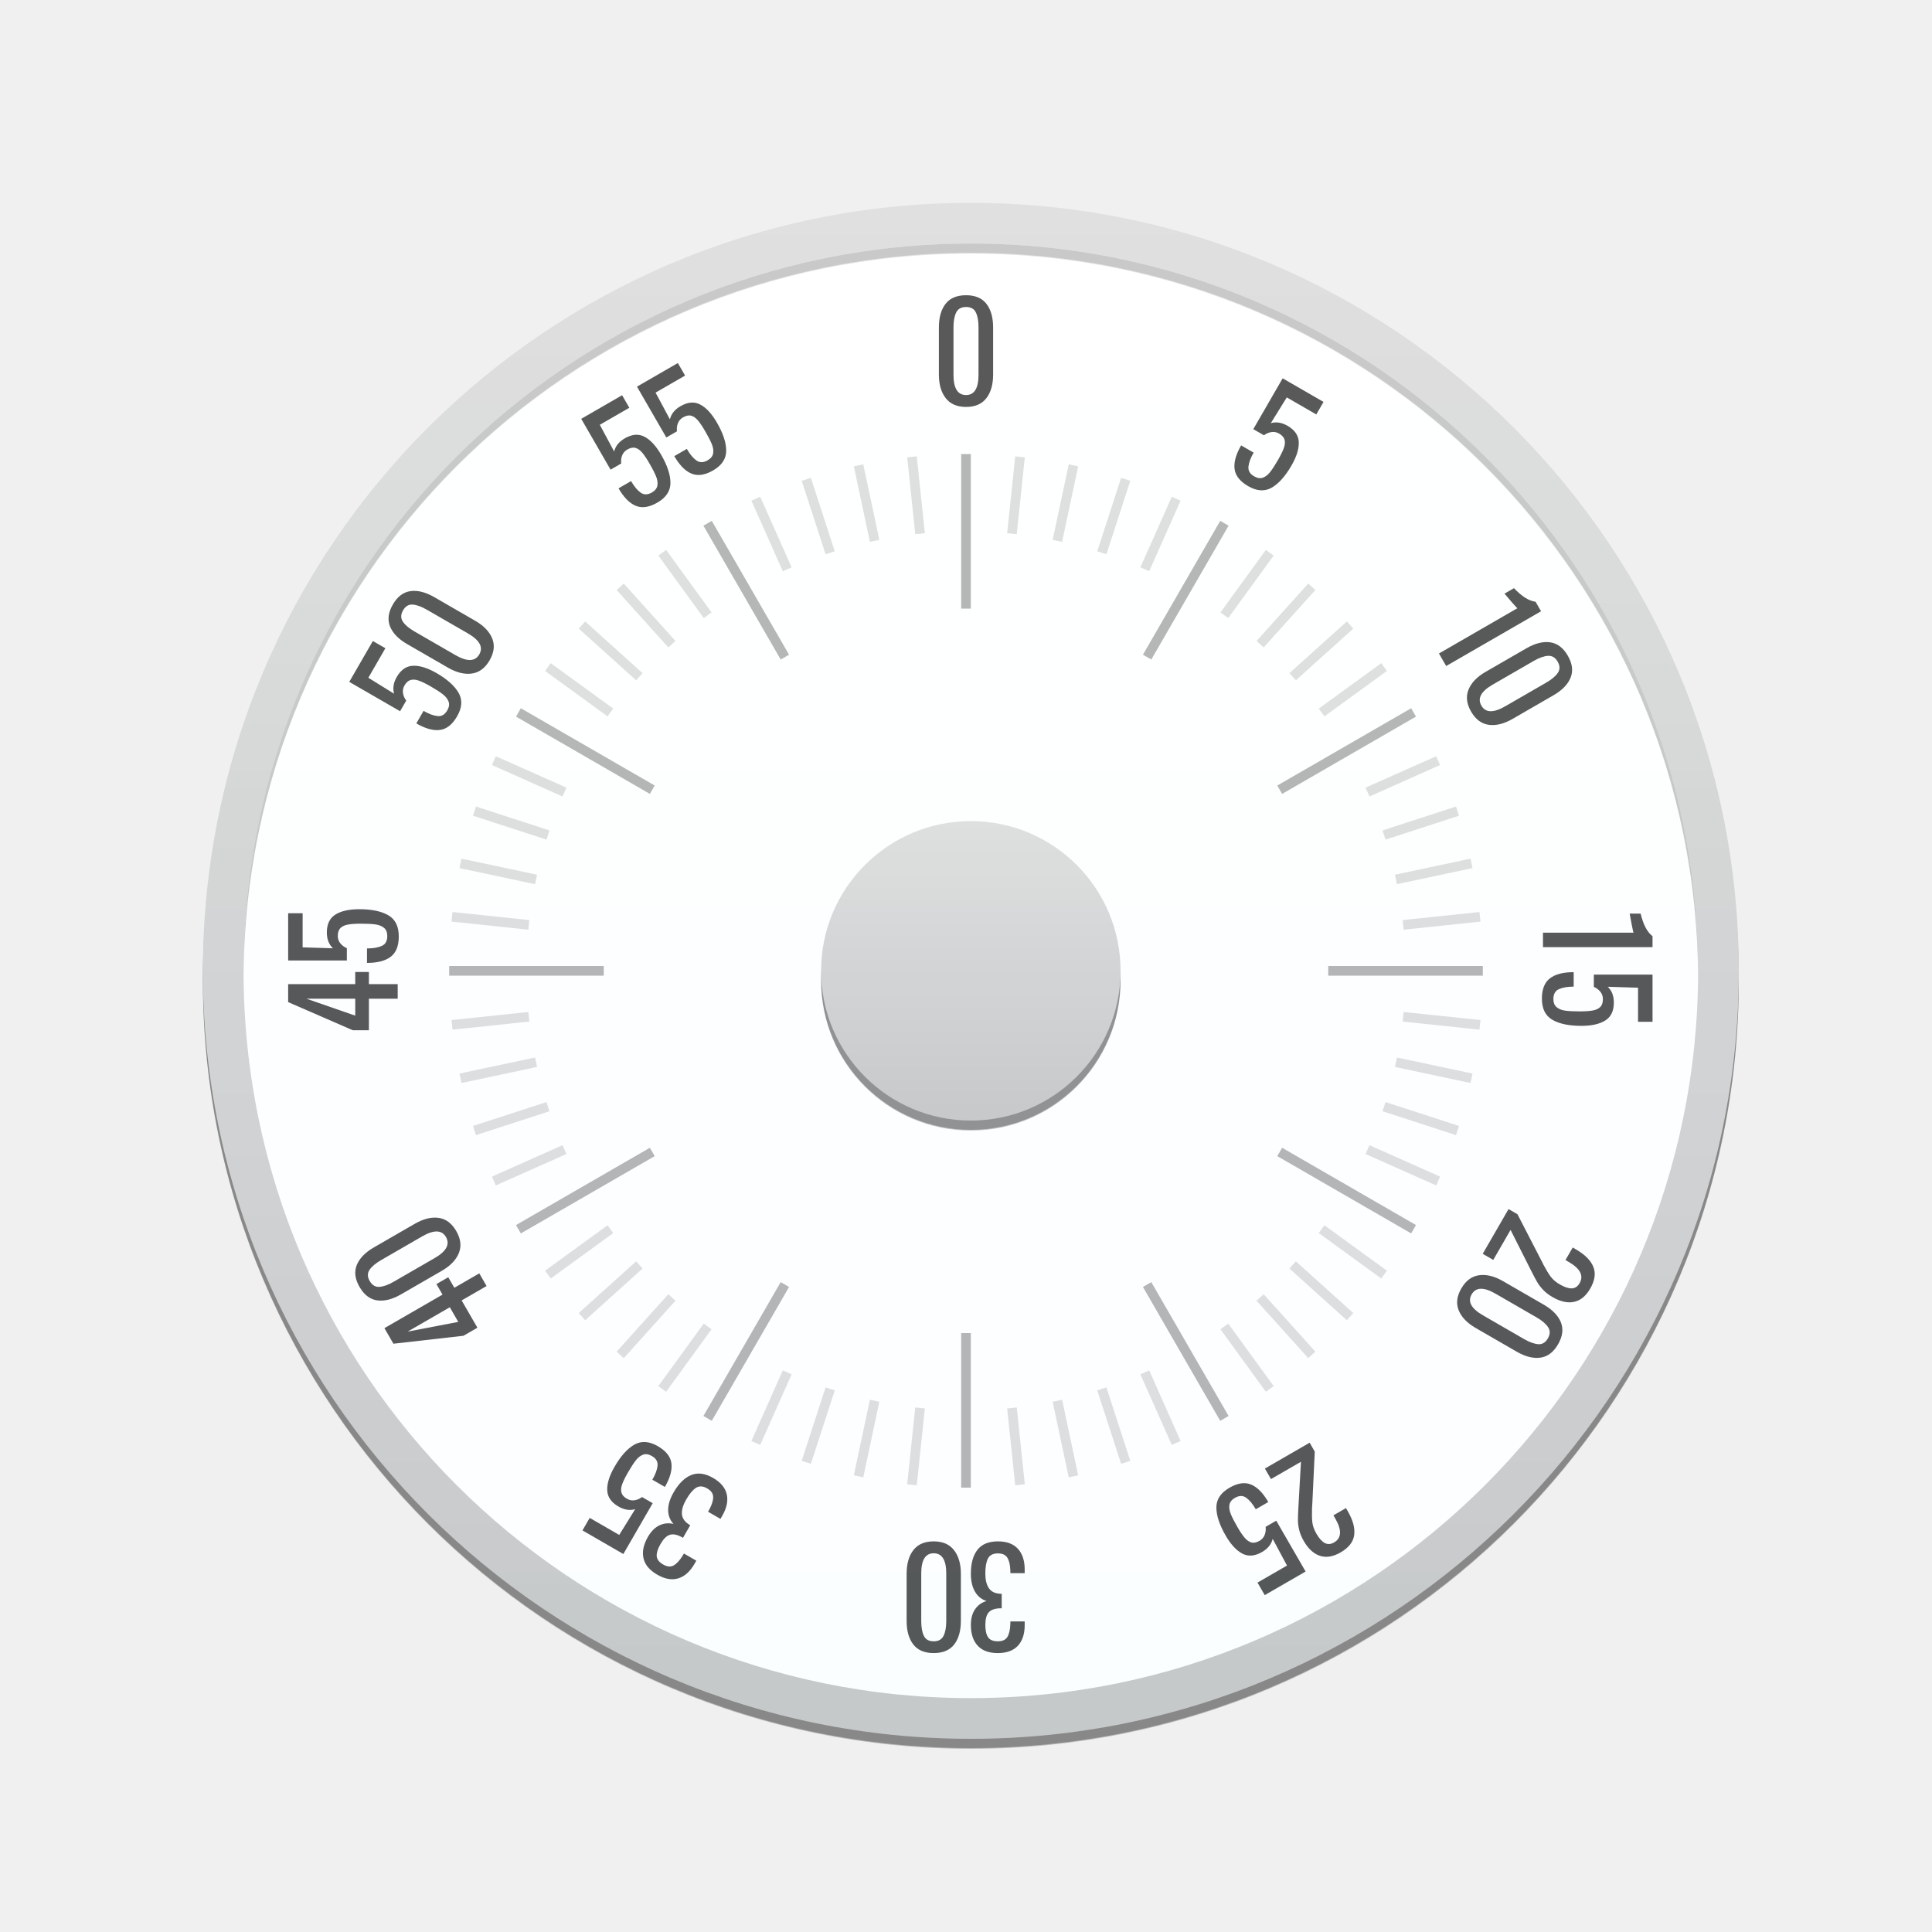
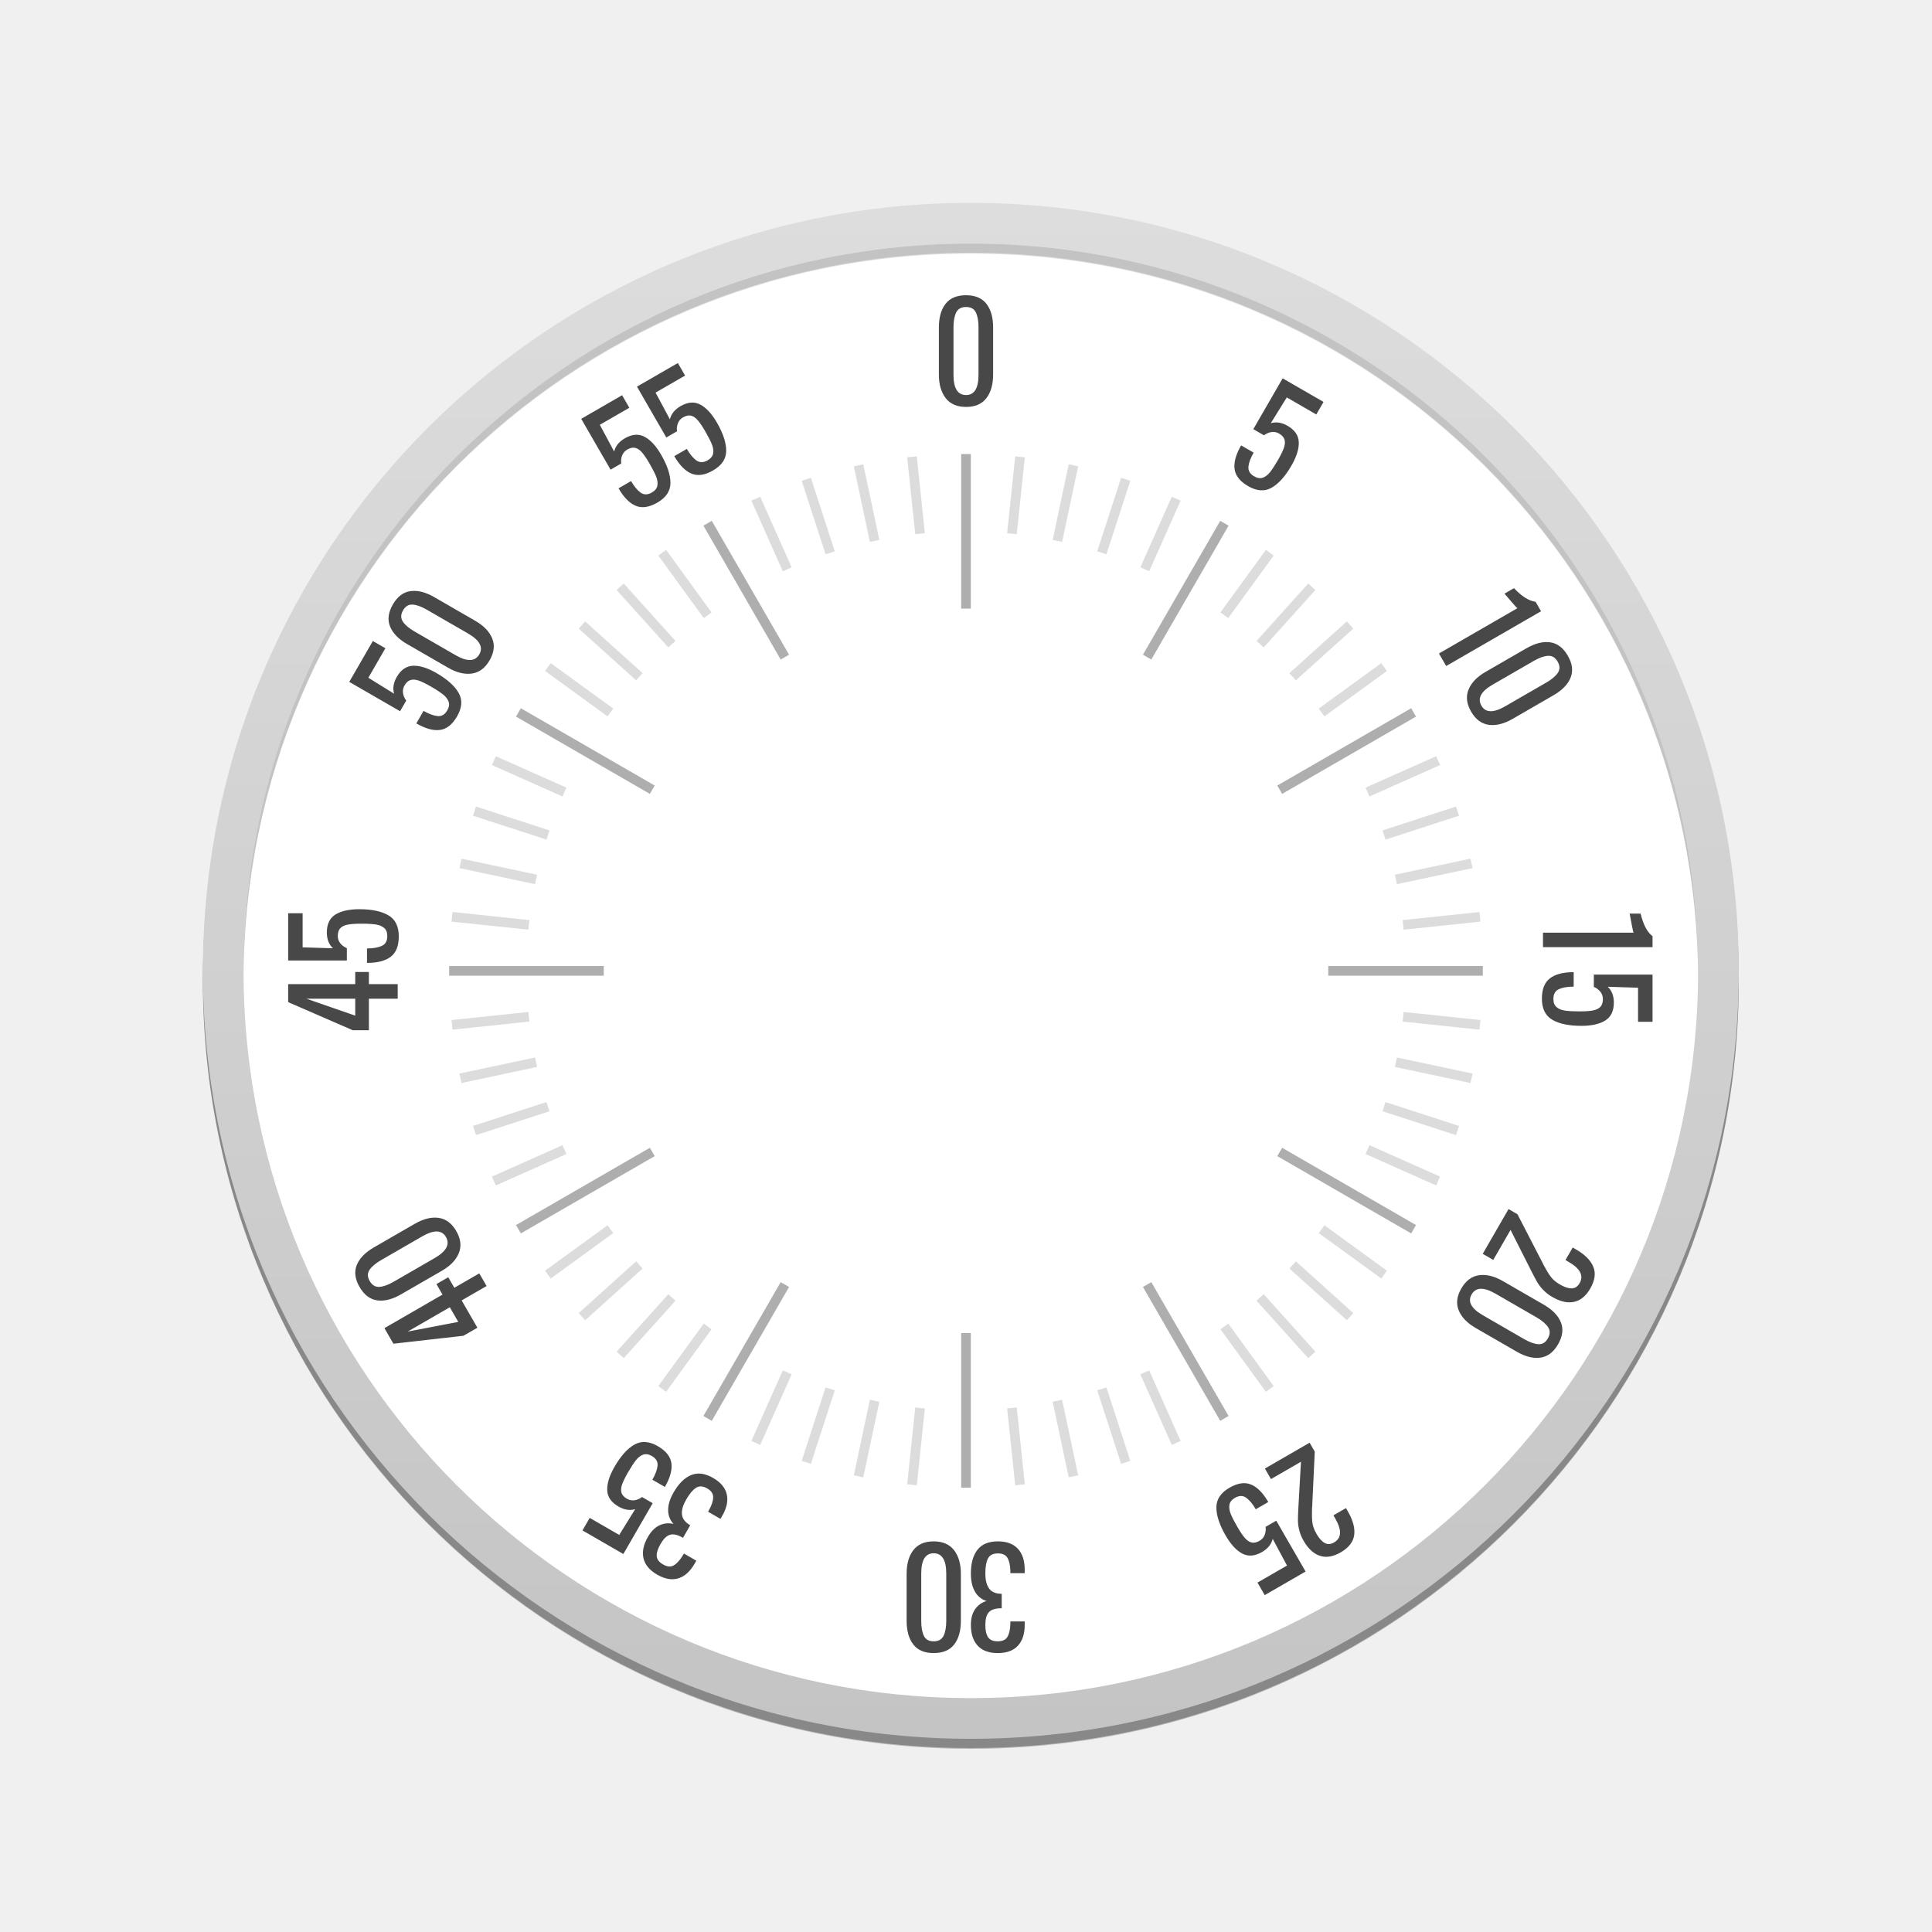
- <svg xmlns="http://www.w3.org/2000/svg" xmlns:xlink="http://www.w3.org/1999/xlink" width="200px" height="200px" viewBox="0 0 200 200" version="1.1">
+ <svg xmlns="http://www.w3.org/2000/svg" xmlns:xlink="http://www.w3.org/1999/xlink" width="200" height="200">
  <defs>
-     <linearGradient x1="50%" y1="0%" x2="50%" y2="100%" id="linearGradient-1">
-       <stop stop-color="#DDDDDD" offset="0%" />
+     <linearGradient x1="50%" y1="0%" x2="50%" y2="100%" id="c">
+       <stop stop-color="#DDD" offset="0%" />
      <stop stop-color="#C4C4C4" offset="100%" />
    </linearGradient>
-     <path d="M100.5,180 C56.593,180 21,144.407 21,100.5 C21,56.593 56.593,21 100.5,21 C144.407,21 180,56.593 180,100.5 C180,144.407 144.407,180 100.5,180 Z" id="path-2" />
-     <filter x="-0.3%" y="-0.3%" width="100.6%" height="101.3%" filterUnits="objectBoundingBox" id="filter-3">
-       <feOffset dx="0" dy="1" in="SourceAlpha" result="shadowOffsetOuter1" />
-       <feColorMatrix values="0 0 0 0 0.535   0 0 0 0 0.535   0 0 0 0 0.535  0 0 0 1 0" type="matrix" in="shadowOffsetOuter1" />
+     <path d="M79.5 159C35.593 159 0 123.407 0 79.5S35.593 0 79.5 0 159 35.593 159 79.5 123.407 159 79.5 159z" id="b" />
+     <filter x="-.3%" y="-.3%" width="100.6%" height="101.3%" filterUnits="objectBoundingBox" id="a">
+       <feOffset dy="1" in="SourceAlpha" result="shadowOffsetOuter1" />
+       <feColorMatrix values="0 0 0 0 0.535 0 0 0 0 0.535 0 0 0 0 0.535 0 0 0 1 0" in="shadowOffsetOuter1" />
    </filter>
-     <path d="M100.5,175.788 C142.08,175.788 175.788,142.08 175.788,100.5 C175.788,58.92 142.08,25.212 100.5,25.212 C58.92,25.212 25.212,58.92 25.212,100.5 C25.212,142.08 58.92,175.788 100.5,175.788 Z" id="path-4" />
-     <filter x="-0.3%" y="-0.3%" width="100.7%" height="100.7%" filterUnits="objectBoundingBox" id="filter-5">
-       <feOffset dx="0" dy="1" in="SourceAlpha" result="shadowOffsetInner1" />
+     <path d="M79.5 154.788c41.58 0 75.288-33.708 75.288-75.288S121.08 4.212 79.5 4.212 4.212 37.92 4.212 79.5 37.92 154.788 79.5 154.788z" id="d" />
+     <filter x="-.3%" y="-.3%" width="100.7%" height="100.7%" filterUnits="objectBoundingBox" id="e">
+       <feOffset dy="1" in="SourceAlpha" result="shadowOffsetInner1" />
      <feComposite in="shadowOffsetInner1" in2="SourceAlpha" operator="arithmetic" k2="-1" k3="1" result="shadowInnerInner1" />
-       <feColorMatrix values="0 0 0 0 0.533   0 0 0 0 0.533   0 0 0 0 0.533  0 0 0 0.5 0" type="matrix" in="shadowInnerInner1" />
+       <feColorMatrix values="0 0 0 0 0.533 0 0 0 0 0.533 0 0 0 0 0.533 0 0 0 0.5 0" in="shadowInnerInner1" />
    </filter>
-     <circle id="path-6" cx="100.5" cy="100.5" r="15.5" />
-     <filter x="-1.6%" y="-1.6%" width="103.2%" height="106.5%" filterUnits="objectBoundingBox" id="filter-7">
-       <feOffset dx="0" dy="1" in="SourceAlpha" result="shadowOffsetOuter1" />
-       <feColorMatrix values="0 0 0 0 0.535   0 0 0 0 0.535   0 0 0 0 0.535  0 0 0 1 0" type="matrix" in="shadowOffsetOuter1" />
-     </filter>
-     <linearGradient x1="50%" y1="0%" x2="50%" y2="100%" id="linearGradient-8">
-       <stop stop-color="#FFFFFF" offset="0%" />
-       <stop stop-color="#D5F3FF" offset="100%" />
-     </linearGradient>
  </defs>
-   <g id="Page-1" stroke="none" stroke-width="1" fill="none" fill-rule="evenodd">
-     <g id="timer">
-       <g id="Border">
-         <use fill="black" fill-opacity="1" filter="url(#filter-3)" xlink:href="#path-2" />
-         <use fill="url(#linearGradient-1)" fill-rule="evenodd" xlink:href="#path-2" />
-       </g>
-       <g id="Shield" fill-rule="nonzero">
-         <use fill="#FFFFFF" fill-rule="evenodd" xlink:href="#path-4" />
-         <use fill="black" fill-opacity="1" filter="url(#filter-5)" xlink:href="#path-4" />
-       </g>
-       <path d="M100,47.5 L100,62.5 M126.5,54.601 L119,67.591 M145.899,74 L132.909,81.5 M153,100.5 L138,100.5 M145.899,127 L132.909,119.5 M126.5,146.399 L119,133.409 M100,153.5 L100,138.5 M73.5,146.399 L81,133.409 M54.101,127 L67.091,119.5 M47,100.5 L62,100.5 M54.101,74 L67.091,81.5 M73.5,54.601 L81,67.591" id="5-Minuttes" stroke="#AEAEAE" stroke-linecap="square" />
-       <path d="M105.54,47.79 L104.808,54.752 M111.019,48.658 L109.564,55.505 M116.378,50.094 L114.215,56.751 M121.557,52.082 L118.71,58.477 M131.153,57.622 L127.038,63.285 M135.464,61.113 L130.78,66.315 M139.387,65.036 L134.185,69.72 M142.878,69.347 L137.215,73.462 M148.418,78.943 L142.023,81.79 M150.406,84.122 L143.749,86.285 M151.842,89.481 L144.995,90.936 M152.71,94.96 L145.748,95.692 M152.71,106.04 L145.748,105.308 M151.842,111.519 L144.995,110.064 M150.406,116.878 L143.749,114.715 M148.418,122.057 L142.023,119.21 M142.878,131.653 L137.215,127.538 M139.387,135.964 L134.185,131.28 M135.464,139.887 L130.78,134.685 M131.153,143.378 L127.038,137.715 M121.557,148.918 L118.71,142.523 M116.378,150.906 L114.215,144.249 M111.019,152.342 L109.564,145.495 M105.54,153.21 L104.808,146.248 M94.46,153.21 L95.192,146.248 M88.981,152.342 L90.436,145.495 M83.622,150.906 L85.785,144.249 M78.443,148.918 L81.29,142.523 M68.847,143.378 L72.962,137.715 M64.536,139.887 L69.22,134.685 M60.613,135.964 L65.815,131.28 M57.122,131.653 L62.785,127.538 M51.582,122.057 L57.977,119.21 M49.594,116.878 L56.251,114.715 M48.158,111.519 L55.005,110.064 M47.29,106.04 L54.252,105.308 M47.29,94.96 L54.252,95.692 M48.158,89.481 L55.005,90.936 M49.594,84.122 L56.251,86.285 M51.582,78.943 L57.977,81.79 M57.122,69.347 L62.785,73.462 M60.613,65.036 L65.815,69.72 M64.536,61.113 L69.22,66.315 M68.847,57.622 L72.962,63.285 M78.443,52.082 L81.29,58.477 M83.622,50.094 L85.785,56.751 M88.981,48.658 L90.436,55.505 M94.46,47.79 L95.192,54.752" id="Minutes" stroke="#DCDCDC" stroke-linecap="square" />
-       <g id="Labels---Paths" transform="translate(28, 29)" fill="#484848">
-         <path d="M72.007,13.126 C71.074,13.126 70.371,12.823 69.9,12.216 C69.429,11.609 69.193,10.797 69.193,9.78 L69.193,4.894 C69.193,3.858 69.424,3.044 69.886,2.451 C70.348,1.858 71.055,1.562 72.007,1.562 C72.95,1.562 73.652,1.858 74.114,2.451 C74.576,3.044 74.807,3.858 74.807,4.894 L74.807,9.78 C74.807,10.807 74.574,11.621 74.107,12.223 C73.64,12.825 72.94,13.126 72.007,13.126 Z M72.007,11.894 C72.866,11.894 73.295,11.194 73.295,9.794 L73.295,4.88 C73.295,4.236 73.204,3.725 73.022,3.347 C72.84,2.969 72.502,2.78 72.007,2.78 C71.512,2.78 71.172,2.969 70.985,3.347 C70.798,3.725 70.705,4.236 70.705,4.88 L70.705,9.794 C70.705,11.194 71.139,11.894 72.007,11.894 Z" id="0" />
-         <path d="M104.07,22.112 C103.09,22.112 102.388,21.834 101.963,21.279 C101.538,20.724 101.326,19.905 101.326,18.822 L102.824,18.822 C102.824,19.457 102.91,19.965 103.083,20.348 C103.256,20.731 103.594,20.922 104.098,20.922 C104.481,20.922 104.765,20.81 104.952,20.586 C105.139,20.362 105.258,20.066 105.309,19.697 C105.36,19.328 105.386,18.836 105.386,18.22 C105.386,17.651 105.356,17.196 105.295,16.855 C105.234,16.514 105.113,16.253 104.931,16.071 C104.749,15.889 104.476,15.798 104.112,15.798 C103.823,15.798 103.568,15.887 103.349,16.064 C103.13,16.241 102.964,16.465 102.852,16.736 L101.578,16.736 L101.578,10.66 L106.464,10.66 L106.464,12.158 L102.936,12.158 L102.838,15.294 C103.239,14.874 103.785,14.664 104.476,14.664 C105.344,14.664 105.962,14.96 106.331,15.553 C106.7,16.146 106.884,16.969 106.884,18.024 C106.884,19.312 106.674,20.315 106.254,21.034 C105.834,21.753 105.106,22.112 104.07,22.112 Z" id="5" transform="translate(104.105, 16.386) rotate(30) translate(-104.105, -16.386) " />
-         <path d="M123.933,35.432 C123.914,35.46 123.632,35.526 123.086,35.628 C122.54,35.731 122.164,35.801 121.959,35.838 L121.959,34.704 C123.098,34.434 123.877,34.023 124.297,33.472 L125.431,33.472 L125.431,44.812 L123.933,44.812 L123.933,35.432 Z M130.807,44.938 C129.874,44.938 129.171,44.635 128.7,44.028 C128.229,43.422 127.993,42.61 127.993,41.592 L127.993,36.706 C127.993,35.67 128.224,34.856 128.686,34.263 C129.148,33.671 129.855,33.374 130.807,33.374 C131.75,33.374 132.452,33.671 132.914,34.263 C133.376,34.856 133.607,35.67 133.607,36.706 L133.607,41.592 C133.607,42.619 133.374,43.433 132.907,44.035 C132.44,44.637 131.74,44.938 130.807,44.938 Z M130.807,43.706 C131.666,43.706 132.095,43.006 132.095,41.606 L132.095,36.692 C132.095,36.048 132.004,35.537 131.822,35.159 C131.64,34.781 131.302,34.592 130.807,34.592 C130.312,34.592 129.972,34.781 129.785,35.159 C129.598,35.537 129.505,36.048 129.505,36.692 L129.505,41.606 C129.505,43.006 129.939,43.706 130.807,43.706 Z" id="10" transform="translate(127.7831, 39.15618) rotate(60) translate(-127.7831, -39.15618) " />
-         <path d="M133.507,67.62 C133.488,67.648 133.206,67.713 132.66,67.816 C132.114,67.919 131.738,67.989 131.533,68.026 L131.533,66.892 C132.672,66.621 133.451,66.211 133.871,65.66 L135.005,65.66 L135.005,77 L133.507,77 L133.507,67.62 Z M140.339,77.112 C139.359,77.112 138.657,76.834 138.232,76.279 C137.807,75.724 137.595,74.905 137.595,73.822 L139.093,73.822 C139.093,74.457 139.179,74.965 139.352,75.348 C139.525,75.731 139.863,75.922 140.367,75.922 C140.75,75.922 141.034,75.81 141.221,75.586 C141.408,75.362 141.527,75.066 141.578,74.697 C141.629,74.328 141.655,73.836 141.655,73.22 C141.655,72.651 141.625,72.196 141.564,71.855 C141.503,71.514 141.382,71.253 141.2,71.071 C141.018,70.889 140.745,70.798 140.381,70.798 C140.092,70.798 139.837,70.887 139.618,71.064 C139.399,71.241 139.233,71.465 139.121,71.736 L137.847,71.736 L137.847,65.66 L142.733,65.66 L142.733,67.158 L139.205,67.158 L139.107,70.294 C139.508,69.874 140.054,69.664 140.745,69.664 C141.613,69.664 142.231,69.96 142.6,70.553 C142.969,71.146 143.153,71.969 143.153,73.024 C143.153,74.312 142.943,75.315 142.523,76.034 C142.103,76.753 141.375,77.112 140.339,77.112 Z" id="15" transform="translate(137.343, 71.386) rotate(90) translate(-137.343, -71.386) " />
-         <path d="M123.791,108.936 L126.675,104.442 C126.815,104.218 126.908,104.078 126.955,104.022 C127.282,103.499 127.52,103.065 127.669,102.72 C127.818,102.375 127.893,101.959 127.893,101.474 C127.893,100.933 127.804,100.517 127.627,100.228 C127.45,99.939 127.16,99.794 126.759,99.794 C125.863,99.794 125.415,100.489 125.415,101.88 L125.415,102.258 L123.917,102.258 L123.917,101.866 C123.917,100.802 124.136,99.985 124.575,99.416 C125.014,98.847 125.718,98.562 126.689,98.562 C127.585,98.562 128.262,98.816 128.719,99.325 C129.176,99.834 129.405,100.555 129.405,101.488 C129.405,101.945 129.351,102.354 129.244,102.713 C129.137,103.072 129.008,103.383 128.859,103.644 C128.71,103.905 128.476,104.279 128.159,104.764 L125.555,108.74 L129.139,108.74 L129.139,110 L123.791,110 L123.791,108.936 Z M133.353,110.126 C132.42,110.126 131.717,109.823 131.246,109.216 C130.775,108.609 130.539,107.797 130.539,106.78 L130.539,101.894 C130.539,100.858 130.77,100.044 131.232,99.451 C131.694,98.858 132.401,98.562 133.353,98.562 C134.296,98.562 134.998,98.858 135.46,99.451 C135.922,100.044 136.153,100.858 136.153,101.894 L136.153,106.78 C136.153,107.807 135.92,108.621 135.453,109.223 C134.986,109.825 134.286,110.126 133.353,110.126 Z M133.353,108.894 C134.212,108.894 134.641,108.194 134.641,106.794 L134.641,101.88 C134.641,101.236 134.55,100.725 134.368,100.347 C134.186,99.969 133.848,99.78 133.353,99.78 C132.858,99.78 132.518,99.969 132.331,100.347 C132.144,100.725 132.051,101.236 132.051,101.88 L132.051,106.794 C132.051,108.194 132.485,108.894 133.353,108.894 Z" id="20" transform="translate(129.972, 104.344) rotate(120) translate(-129.972, -104.344) " />
-         <path d="M98.896,132.936 L101.78,128.442 C101.92,128.218 102.013,128.078 102.06,128.022 C102.387,127.499 102.625,127.065 102.774,126.72 C102.923,126.375 102.998,125.959 102.998,125.474 C102.998,124.933 102.909,124.517 102.732,124.228 C102.555,123.939 102.265,123.794 101.864,123.794 C100.968,123.794 100.52,124.489 100.52,125.88 L100.52,126.258 L99.022,126.258 L99.022,125.866 C99.022,124.802 99.241,123.985 99.68,123.416 C100.119,122.847 100.823,122.562 101.794,122.562 C102.69,122.562 103.367,122.816 103.824,123.325 C104.281,123.834 104.51,124.555 104.51,125.488 C104.51,125.945 104.456,126.354 104.349,126.713 C104.242,127.072 104.113,127.383 103.964,127.644 C103.815,127.905 103.581,128.279 103.264,128.764 L100.66,132.74 L104.244,132.74 L104.244,134 L98.896,134 L98.896,132.936 Z M108.416,134.112 C107.436,134.112 106.734,133.834 106.309,133.279 C105.884,132.724 105.672,131.905 105.672,130.822 L107.17,130.822 C107.17,131.457 107.256,131.965 107.429,132.348 C107.602,132.731 107.94,132.922 108.444,132.922 C108.827,132.922 109.111,132.81 109.298,132.586 C109.485,132.362 109.604,132.066 109.655,131.697 C109.706,131.328 109.732,130.836 109.732,130.22 C109.732,129.651 109.702,129.196 109.641,128.855 C109.58,128.514 109.459,128.253 109.277,128.071 C109.095,127.889 108.822,127.798 108.458,127.798 C108.169,127.798 107.914,127.887 107.695,128.064 C107.476,128.241 107.31,128.465 107.198,128.736 L105.924,128.736 L105.924,122.66 L110.81,122.66 L110.81,124.158 L107.282,124.158 L107.184,127.294 C107.585,126.874 108.131,126.664 108.822,126.664 C109.69,126.664 110.308,126.96 110.677,127.553 C111.046,128.146 111.23,128.969 111.23,130.024 C111.23,131.312 111.02,132.315 110.6,133.034 C110.18,133.753 109.452,134.112 108.416,134.112 Z" id="25" transform="translate(105.063, 128.337) rotate(150) translate(-105.063, -128.337) " />
-         <path d="M68.626,142.126 C67.721,142.126 67.032,141.872 66.561,141.363 C66.09,140.854 65.854,140.138 65.854,139.214 L65.854,138.836 L67.338,138.836 L67.338,139.088 C67.357,139.667 67.457,140.11 67.639,140.418 C67.821,140.726 68.15,140.88 68.626,140.88 C69.13,140.88 69.473,140.705 69.655,140.355 C69.837,140.005 69.928,139.485 69.928,138.794 C69.928,138.159 69.811,137.662 69.578,137.303 C69.345,136.944 68.967,136.745 68.444,136.708 C68.407,136.699 68.337,136.694 68.234,136.694 L68.234,135.196 L68.43,135.196 C68.962,135.177 69.345,135.037 69.578,134.776 C69.811,134.515 69.928,134.081 69.928,133.474 C69.928,132.914 69.835,132.492 69.648,132.207 C69.461,131.922 69.125,131.78 68.64,131.78 C68.155,131.78 67.821,131.934 67.639,132.242 C67.457,132.55 67.357,133.003 67.338,133.6 L67.338,133.838 L65.854,133.838 L65.854,133.46 C65.854,132.536 66.09,131.822 66.561,131.318 C67.032,130.814 67.725,130.562 68.64,130.562 C69.555,130.562 70.248,130.816 70.719,131.325 C71.19,131.834 71.426,132.55 71.426,133.474 C71.426,134.137 71.281,134.678 70.992,135.098 C70.703,135.518 70.306,135.803 69.802,135.952 C70.315,136.111 70.714,136.433 70.999,136.918 C71.284,137.403 71.426,138.029 71.426,138.794 C71.426,139.849 71.2,140.668 70.747,141.251 C70.294,141.834 69.587,142.126 68.626,142.126 Z M75.276,142.126 C74.343,142.126 73.64,141.823 73.169,141.216 C72.698,140.609 72.462,139.797 72.462,138.78 L72.462,133.894 C72.462,132.858 72.693,132.044 73.155,131.451 C73.617,130.858 74.324,130.562 75.276,130.562 C76.219,130.562 76.921,130.858 77.383,131.451 C77.845,132.044 78.076,132.858 78.076,133.894 L78.076,138.78 C78.076,139.807 77.843,140.621 77.376,141.223 C76.909,141.825 76.209,142.126 75.276,142.126 Z M75.276,140.894 C76.135,140.894 76.564,140.194 76.564,138.794 L76.564,133.88 C76.564,133.236 76.473,132.725 76.291,132.347 C76.109,131.969 75.771,131.78 75.276,131.78 C74.781,131.78 74.441,131.969 74.254,132.347 C74.067,132.725 73.974,133.236 73.974,133.88 L73.974,138.794 C73.974,140.194 74.408,140.894 75.276,140.894 Z" id="30" transform="translate(71.965, 136.344) rotate(180) translate(-71.965, -136.344) " />
-         <path d="M36.731,133.126 C35.826,133.126 35.137,132.872 34.666,132.363 C34.195,131.854 33.959,131.138 33.959,130.214 L33.959,129.836 L35.443,129.836 L35.443,130.088 C35.462,130.667 35.562,131.11 35.744,131.418 C35.926,131.726 36.255,131.88 36.731,131.88 C37.235,131.88 37.578,131.705 37.76,131.355 C37.942,131.005 38.033,130.485 38.033,129.794 C38.033,129.159 37.916,128.662 37.683,128.303 C37.45,127.944 37.072,127.745 36.549,127.708 C36.512,127.699 36.442,127.694 36.339,127.694 L36.339,126.196 L36.535,126.196 C37.067,126.177 37.45,126.037 37.683,125.776 C37.916,125.515 38.033,125.081 38.033,124.474 C38.033,123.914 37.94,123.492 37.753,123.207 C37.566,122.922 37.23,122.78 36.745,122.78 C36.26,122.78 35.926,122.934 35.744,123.242 C35.562,123.55 35.462,124.003 35.443,124.6 L35.443,124.838 L33.959,124.838 L33.959,124.46 C33.959,123.536 34.195,122.822 34.666,122.318 C35.137,121.814 35.83,121.562 36.745,121.562 C37.66,121.562 38.353,121.816 38.824,122.325 C39.295,122.834 39.531,123.55 39.531,124.474 C39.531,125.137 39.386,125.678 39.097,126.098 C38.808,126.518 38.411,126.803 37.907,126.952 C38.42,127.111 38.819,127.433 39.104,127.918 C39.389,128.403 39.531,129.029 39.531,129.794 C39.531,130.849 39.305,131.668 38.852,132.251 C38.399,132.834 37.692,133.126 36.731,133.126 Z M43.339,133.112 C42.359,133.112 41.657,132.834 41.232,132.279 C40.807,131.724 40.595,130.905 40.595,129.822 L42.093,129.822 C42.093,130.457 42.179,130.965 42.352,131.348 C42.525,131.731 42.863,131.922 43.367,131.922 C43.75,131.922 44.034,131.81 44.221,131.586 C44.408,131.362 44.527,131.066 44.578,130.697 C44.629,130.328 44.655,129.836 44.655,129.22 C44.655,128.651 44.625,128.196 44.564,127.855 C44.503,127.514 44.382,127.253 44.2,127.071 C44.018,126.889 43.745,126.798 43.381,126.798 C43.092,126.798 42.837,126.887 42.618,127.064 C42.399,127.241 42.233,127.465 42.121,127.736 L40.847,127.736 L40.847,121.66 L45.733,121.66 L45.733,123.158 L42.205,123.158 L42.107,126.294 C42.508,125.874 43.054,125.664 43.745,125.664 C44.613,125.664 45.231,125.96 45.6,126.553 C45.969,127.146 46.153,127.969 46.153,129.024 C46.153,130.312 45.943,131.315 45.523,132.034 C45.103,132.753 44.375,133.112 43.339,133.112 Z" id="35" transform="translate(40.056, 127.344) rotate(210) translate(-40.056, -127.344) " />
-         <path d="M12.948,107.018 L9.686,107.018 L9.686,105.352 L12.598,98.66 L14.46,98.66 L14.46,105.604 L15.72,105.604 L15.72,107.018 L14.46,107.018 L14.46,110 L12.948,110 L12.948,107.018 Z M12.948,105.604 L12.948,100.564 L11.198,105.604 L12.948,105.604 Z M19.444,110.126 C18.511,110.126 17.808,109.823 17.337,109.216 C16.866,108.609 16.63,107.797 16.63,106.78 L16.63,101.894 C16.63,100.858 16.861,100.044 17.323,99.451 C17.785,98.858 18.492,98.562 19.444,98.562 C20.387,98.562 21.089,98.858 21.551,99.451 C22.013,100.044 22.244,100.858 22.244,101.894 L22.244,106.78 C22.244,107.807 22.011,108.621 21.544,109.223 C21.077,109.825 20.377,110.126 19.444,110.126 Z M19.444,108.894 C20.303,108.894 20.732,108.194 20.732,106.794 L20.732,101.88 C20.732,101.236 20.641,100.725 20.459,100.347 C20.277,99.969 19.939,99.78 19.444,99.78 C18.949,99.78 18.609,99.969 18.422,100.347 C18.235,100.725 18.142,101.236 18.142,101.88 L18.142,106.794 C18.142,108.194 18.576,108.894 19.444,108.894 Z" id="40" transform="translate(15.965, 104.344) rotate(240) translate(-15.965, -104.344) " />
-         <path d="M4.553,74.018 L1.291,74.018 L1.291,72.352 L4.203,65.66 L6.065,65.66 L6.065,72.604 L7.325,72.604 L7.325,74.018 L6.065,74.018 L6.065,77 L4.553,77 L4.553,74.018 Z M4.553,72.604 L4.553,67.564 L2.803,72.604 L4.553,72.604 Z M11.007,77.112 C10.027,77.112 9.325,76.834 8.9,76.279 C8.475,75.724 8.263,74.905 8.263,73.822 L9.761,73.822 C9.761,74.457 9.847,74.965 10.02,75.348 C10.193,75.731 10.531,75.922 11.035,75.922 C11.418,75.922 11.702,75.81 11.889,75.586 C12.076,75.362 12.195,75.066 12.246,74.697 C12.297,74.328 12.323,73.836 12.323,73.22 C12.323,72.651 12.293,72.196 12.232,71.855 C12.171,71.514 12.05,71.253 11.868,71.071 C11.686,70.889 11.413,70.798 11.049,70.798 C10.76,70.798 10.505,70.887 10.286,71.064 C10.067,71.241 9.901,71.465 9.789,71.736 L8.515,71.736 L8.515,65.66 L13.401,65.66 L13.401,67.158 L9.873,67.158 L9.775,70.294 C10.176,69.874 10.722,69.664 11.413,69.664 C12.281,69.664 12.899,69.96 13.268,70.553 C13.637,71.146 13.821,71.969 13.821,73.024 C13.821,74.312 13.611,75.315 13.191,76.034 C12.771,76.753 12.043,77.112 11.007,77.112 Z" id="45" transform="translate(7.556, 71.386) rotate(270) translate(-7.556, -71.386) " />
-         <path d="M12.633,45.112 C11.653,45.112 10.951,44.834 10.526,44.279 C10.101,43.724 9.889,42.905 9.889,41.822 L11.387,41.822 C11.387,42.457 11.473,42.965 11.646,43.348 C11.819,43.731 12.157,43.922 12.661,43.922 C13.044,43.922 13.328,43.81 13.515,43.586 C13.702,43.362 13.821,43.066 13.872,42.697 C13.923,42.328 13.949,41.836 13.949,41.22 C13.949,40.651 13.919,40.196 13.858,39.855 C13.797,39.514 13.676,39.253 13.494,39.071 C13.312,38.889 13.039,38.798 12.675,38.798 C12.386,38.798 12.131,38.887 11.912,39.064 C11.693,39.241 11.527,39.465 11.415,39.736 L10.141,39.736 L10.141,33.66 L15.027,33.66 L15.027,35.158 L11.499,35.158 L11.401,38.294 C11.802,37.874 12.348,37.664 13.039,37.664 C13.907,37.664 14.525,37.96 14.894,38.553 C15.263,39.146 15.447,39.969 15.447,41.024 C15.447,42.312 15.237,43.315 14.817,44.034 C14.397,44.753 13.669,45.112 12.633,45.112 Z M19.339,45.126 C18.406,45.126 17.703,44.823 17.232,44.216 C16.761,43.609 16.525,42.797 16.525,41.78 L16.525,36.894 C16.525,35.858 16.756,35.044 17.218,34.451 C17.68,33.858 18.387,33.562 19.339,33.562 C20.282,33.562 20.984,33.858 21.446,34.451 C21.908,35.044 22.139,35.858 22.139,36.894 L22.139,41.78 C22.139,42.807 21.906,43.621 21.439,44.223 C20.972,44.825 20.272,45.126 19.339,45.126 Z M19.339,43.894 C20.198,43.894 20.627,43.194 20.627,41.794 L20.627,36.88 C20.627,36.236 20.536,35.725 20.354,35.347 C20.172,34.969 19.834,34.78 19.339,34.78 C18.844,34.78 18.504,34.969 18.317,35.347 C18.13,35.725 18.037,36.236 18.037,36.88 L18.037,41.794 C18.037,43.194 18.471,43.894 19.339,43.894 Z" id="50" transform="translate(16.014, 39.344) rotate(300) translate(-16.014, -39.344) " />
-         <path d="M36.738,22.112 C35.758,22.112 35.056,21.834 34.631,21.279 C34.206,20.724 33.994,19.905 33.994,18.822 L35.492,18.822 C35.492,19.457 35.578,19.965 35.751,20.348 C35.924,20.731 36.262,20.922 36.766,20.922 C37.149,20.922 37.433,20.81 37.62,20.586 C37.807,20.362 37.926,20.066 37.977,19.697 C38.028,19.328 38.054,18.836 38.054,18.22 C38.054,17.651 38.024,17.196 37.963,16.855 C37.902,16.514 37.781,16.253 37.599,16.071 C37.417,15.889 37.144,15.798 36.78,15.798 C36.491,15.798 36.236,15.887 36.017,16.064 C35.798,16.241 35.632,16.465 35.52,16.736 L34.246,16.736 L34.246,10.66 L39.132,10.66 L39.132,12.158 L35.604,12.158 L35.506,15.294 C35.907,14.874 36.453,14.664 37.144,14.664 C38.012,14.664 38.63,14.96 38.999,15.553 C39.368,16.146 39.552,16.969 39.552,18.024 C39.552,19.312 39.342,20.315 38.922,21.034 C38.502,21.753 37.774,22.112 36.738,22.112 Z M43.402,22.112 C42.422,22.112 41.72,21.834 41.295,21.279 C40.87,20.724 40.658,19.905 40.658,18.822 L42.156,18.822 C42.156,19.457 42.242,19.965 42.415,20.348 C42.588,20.731 42.926,20.922 43.43,20.922 C43.813,20.922 44.097,20.81 44.284,20.586 C44.471,20.362 44.59,20.066 44.641,19.697 C44.692,19.328 44.718,18.836 44.718,18.22 C44.718,17.651 44.688,17.196 44.627,16.855 C44.566,16.514 44.445,16.253 44.263,16.071 C44.081,15.889 43.808,15.798 43.444,15.798 C43.155,15.798 42.9,15.887 42.681,16.064 C42.462,16.241 42.296,16.465 42.184,16.736 L40.91,16.736 L40.91,10.66 L45.796,10.66 L45.796,12.158 L42.268,12.158 L42.17,15.294 C42.571,14.874 43.117,14.664 43.808,14.664 C44.676,14.664 45.294,14.96 45.663,15.553 C46.032,16.146 46.216,16.969 46.216,18.024 C46.216,19.312 46.006,20.315 45.586,21.034 C45.166,21.753 44.438,22.112 43.402,22.112 Z" id="55" transform="translate(40.105, 16.386) rotate(330) translate(-40.105, -16.386) " />
-       </g>
-       <g id="Center">
-         <use fill="black" fill-opacity="1" filter="url(#filter-7)" xlink:href="#path-6" />
-         <use fill="url(#linearGradient-1)" fill-rule="evenodd" xlink:href="#path-6" />
-       </g>
-       <path d="M100.5,180 C56.593,180 21,144.407 21,100.5 C21,56.593 56.593,21 100.5,21 C144.407,21 180,56.593 180,100.5 C180,144.407 144.407,180 100.5,180 Z" id="Glass" fill="url(#linearGradient-8)" opacity="0.096" />
+   <g fill="none" fill-rule="evenodd">
+     <g transform="translate(21 21)">
+       <use fill="#000" filter="url(#a)" xlink:href="#b" />
+       <use fill="url(#c)" xlink:href="#b" />
+     </g>
+     <g fill-rule="nonzero" transform="translate(21 21)">
+       <use fill="#FFF" fill-rule="evenodd" xlink:href="#d" />
+       <use fill="#000" filter="url(#e)" xlink:href="#d" />
+     </g>
+     <path d="M100 47.5v15m26.5-7.9L119 67.592M145.9 74l-12.991 7.5m20.091 19h-15m7.9 26.5l-12.991-7.5m-6.409 26.9l-7.5-12.991M100 153.5v-15m-26.5 7.9l7.5-12.991M54.1 127l12.991-7.5M47 100.5h15M54.1 74l12.991 7.5M73.5 54.6L81 67.592" stroke="#AEAEAE" stroke-linecap="square" />
+     <path d="M105.54 47.79l-.732 6.962m6.211-6.094l-1.455 6.847m6.814-5.411l-2.163 6.657m7.342-4.669l-2.847 6.395m12.443-.855l-4.115 5.663m8.426-2.172l-4.684 5.202m8.607-1.279l-5.202 4.684m8.693-.373l-5.663 4.115m11.203 5.481l-6.395 2.847m8.383 2.332l-6.657 2.163m8.093 3.196l-6.847 1.455m7.715 4.024l-6.962.732m6.962 10.348l-6.962-.732m6.094 6.211l-6.847-1.455m5.411 6.814l-6.657-2.163m4.669 7.342l-6.395-2.847m.855 12.443l-5.663-4.115m2.172 8.426l-5.202-4.684m1.279 8.607l-4.684-5.202m.373 8.693l-4.115-5.663m-5.481 11.203l-2.847-6.395m-2.332 8.383l-2.163-6.657m-3.196 8.093l-1.455-6.847m-4.024 7.715l-.732-6.962M94.46 153.21l.732-6.962m-6.211 6.094l1.455-6.847m-6.814 5.411l2.163-6.657m-7.342 4.669l2.847-6.395m-12.443.855l4.115-5.663m-8.426 2.172l4.684-5.202m-8.607 1.279l5.202-4.684m-8.693.373l5.663-4.115m-11.203-5.481l6.395-2.847m-8.383-2.332l6.657-2.163m-8.093-3.196l6.847-1.455m-7.715-4.024l6.962-.732M47.29 94.96l6.962.732m-6.094-6.211l6.847 1.455m-5.411-6.814l6.657 2.163m-4.669-7.342l6.395 2.847m-.855-12.443l5.663 4.115m-2.172-8.426l5.202 4.684m-1.279-8.607l4.684 5.202m-.373-8.693l4.115 5.663m5.481-11.203l2.847 6.395m2.332-8.383l2.163 6.657m3.196-8.093l1.455 6.847m4.024-7.715l.732 6.962" stroke="#DCDCDC" stroke-linecap="square" />
+     <g fill="#484848">
+       <path d="M100.007 42.126c-.933 0-1.636-.303-2.107-.91-.471-.607-.707-1.419-.707-2.436v-4.886c0-1.036.231-1.85.693-2.443.462-.593 1.169-.889 2.121-.889.943 0 1.645.296 2.107.889.462.593.693 1.407.693 2.443v4.886c0 1.027-.233 1.841-.7 2.443-.467.602-1.167.903-2.1.903zm0-1.232c.859 0 1.288-.7 1.288-2.1V33.88c0-.644-.091-1.155-.273-1.533-.182-.378-.52-.567-1.015-.567-.495 0-.835.189-1.022.567-.187.378-.28.889-.28 1.533v4.914c0 1.4.434 2.1 1.302 2.1zM129.212 50.327c-.849-.49-1.318-1.081-1.409-1.775-.09-.693.136-1.508.677-2.446l1.298.75c-.318.549-.497 1.032-.54 1.45-.04.418.156.753.593 1.005.331.191.634.236.908.136.273-.1.524-.298.753-.592.229-.293.497-.707.805-1.24.285-.493.486-.902.604-1.228.118-.325.143-.612.077-.86-.067-.25-.258-.465-.573-.647a1.178 1.178 0 0 0-.794-.15 1.669 1.669 0 0 0-.766.333l-1.103-.637 3.038-5.262 4.231 2.443-.749 1.297-3.055-1.764-1.653 2.667c.557-.163 1.135-.072 1.733.273.752.434 1.14 1 1.162 1.698.023.697-.229 1.503-.756 2.416-.644 1.115-1.328 1.88-2.05 2.292-.724.412-1.534.36-2.431-.159zM157.083 62.96c-.033-.002-.231-.214-.593-.636-.362-.421-.61-.711-.745-.87l.982-.568c.803.851 1.549 1.32 2.236 1.41l.567.981-9.821 5.67-.75-1.297 8.124-4.69zm-4.795 10.706c-.467-.808-.555-1.568-.266-2.28.29-.711.875-1.321 1.756-1.83l4.232-2.443c.897-.518 1.718-.725 2.462-.621.744.103 1.354.568 1.83 1.392.472.816.566 1.573.284 2.27-.282.696-.872 1.303-1.77 1.82l-4.23 2.444c-.89.513-1.712.718-2.466.615-.755-.103-1.366-.559-1.832-1.367zm1.067-.616c.429.744 1.25.765 2.462.065l4.256-2.457c.558-.322.955-.656 1.191-1.002.236-.347.231-.735-.016-1.163-.248-.428-.582-.629-1.002-.602-.421.028-.91.202-1.468.524l-4.256 2.457c-1.212.7-1.601 1.426-1.167 2.178zM169.109 96.55c-.028-.019-.093-.301-.196-.847-.103-.546-.173-.922-.21-1.127h1.134c.27 1.139.681 1.918 1.232 2.338v1.134h-11.34V96.55h9.38zm-9.492 6.832c0-.98.278-1.682.833-2.107.555-.425 1.374-.637 2.457-.637v1.498c-.635 0-1.143.086-1.526.259-.383.173-.574.511-.574 1.015 0 .383.112.667.336.854.224.187.52.306.889.357.369.051.861.077 1.477.077.57 0 1.024-.03 1.365-.091.34-.06.602-.182.784-.364.182-.182.273-.455.273-.819 0-.29-.089-.544-.266-.763a1.669 1.669 0 0 0-.672-.497v-1.274h6.076v4.886h-1.498v-3.528l-3.136-.098c.42.401.63.947.63 1.638 0 .868-.296 1.486-.889 1.855s-1.416.553-2.471.553c-1.288 0-2.291-.21-3.01-.63-.719-.42-1.078-1.148-1.078-2.184zM157.086 125.695l2.45 4.745c.124.233.198.384.223.452.29.544.547.968.77 1.27.225.302.548.574.968.817.469.27.873.401 1.212.392.34-.009.61-.187.81-.535.448-.776.07-1.511-1.135-2.206l-.327-.19.749-1.297.34.196c.921.532 1.519 1.13 1.792 1.795.274.665.168 1.417-.317 2.258-.448.776-1.007 1.235-1.676 1.376-.67.142-1.408-.02-2.216-.487a4.28 4.28 0 0 1-1.594-1.55c-.152-.26-.359-.65-.62-1.167l-2.142-4.243-1.792 3.104-1.09-.63 2.673-4.632.922.532zm-5.812 7.686c.467-.808 1.08-1.265 1.842-1.37.76-.105 1.582.097 2.463.606l4.231 2.443c.897.518 1.487 1.125 1.77 1.822.282.696.185 1.457-.291 2.281-.471.816-1.08 1.276-1.824 1.38-.744.104-1.565-.103-2.462-.621l-4.231-2.443c-.89-.513-1.478-1.123-1.766-1.828-.288-.705-.199-1.462.268-2.27zm1.067.616c-.43.744-.038 1.465 1.175 2.165l4.255 2.457c.558.322 1.046.5 1.465.53.418.032.75-.167.998-.595.247-.428.254-.818.02-1.169-.234-.35-.63-.687-1.188-1.009l-4.255-2.457c-1.213-.7-2.036-.674-2.47.078zM136.104 150.27l-.25 5.335c-.01.264-.02.431-.033.503-.021.616-.01 1.111.033 1.485.043.374.186.77.429 1.19.27.47.555.785.853.947.298.162.621.143.969-.058.776-.448.816-1.274.12-2.479l-.188-.327 1.297-.749.196.34c.532.92.75 1.738.655 2.45-.095.713-.563 1.311-1.403 1.797-.776.448-1.49.566-2.14.354-.65-.212-1.209-.722-1.676-1.53a4.28 4.28 0 0 1-.605-2.14c-.001-.301.014-.741.046-1.32l.268-4.746-3.104 1.792-.63-1.09 4.631-2.675.532.922zm-8.832 3.742c.848-.49 1.595-.6 2.24-.332.646.269 1.24.872 1.781 1.81l-1.297.748c-.318-.55-.647-.947-.988-1.192-.34-.245-.73-.241-1.166.01-.33.192-.521.431-.571.719-.05.287-.005.603.135.948s.364.784.672 1.318c.285.493.538.872.761 1.136.223.265.459.43.708.497.248.067.53.01.845-.173.25-.144.427-.348.528-.612.101-.263.133-.54.095-.83l1.103-.637 3.038 5.262-4.232 2.443-.749-1.297 3.056-1.764-1.483-2.765c-.138.564-.506 1.019-1.104 1.364-.752.434-1.435.487-2.05.158-.616-.329-1.188-.95-1.715-1.863-.644-1.116-.964-2.09-.96-2.922.005-.833.456-1.508 1.353-2.026zM103.304 159.562c.905 0 1.594.254 2.065.763.471.509.707 1.225.707 2.149v.378h-1.484v-.252c-.019-.579-.119-1.022-.301-1.33-.182-.308-.511-.462-.987-.462-.504 0-.847.175-1.029.525-.182.35-.273.87-.273 1.561 0 .635.117 1.132.35 1.491.233.36.611.558 1.134.595.037.01.107.014.21.014v1.498h-.196c-.532.019-.915.159-1.148.42-.233.261-.35.695-.35 1.302 0 .56.093.982.28 1.267.187.285.523.427 1.008.427s.819-.154 1.001-.462c.182-.308.282-.76.301-1.358v-.238h1.484v.378c0 .924-.236 1.638-.707 2.142s-1.164.756-2.079.756c-.915 0-1.608-.254-2.079-.763-.471-.509-.707-1.225-.707-2.149 0-.663.145-1.204.434-1.624.29-.42.686-.705 1.19-.854a2.057 2.057 0 0 1-1.197-.966c-.285-.485-.427-1.11-.427-1.876 0-1.055.226-1.874.679-2.457.453-.583 1.16-.875 2.121-.875zm-6.65 0c.933 0 1.636.303 2.107.91.471.607.707 1.419.707 2.436v4.886c0 1.036-.231 1.85-.693 2.443-.462.593-1.169.889-2.121.889-.943 0-1.645-.296-2.107-.889-.462-.593-.693-1.407-.693-2.443v-4.886c0-1.027.233-1.841.7-2.443.467-.602 1.167-.903 2.1-.903zm0 1.232c-.859 0-1.288.7-1.288 2.1v4.914c0 .644.091 1.155.273 1.533.182.378.52.567 1.015.567.495 0 .835-.189 1.022-.567.187-.378.28-.889.28-1.533v-4.914c0-1.4-.434-2.1-1.302-2.1zM73.827 153c.784.452 1.253 1.016 1.406 1.692.154.677 0 1.415-.462 2.215l-.189.327-1.285-.742.126-.218c.273-.51.408-.944.404-1.302-.003-.358-.211-.656-.623-.894-.437-.252-.821-.272-1.154-.06-.333.212-.672.618-1.017 1.216-.317.55-.465 1.038-.442 1.466.022.428.25.789.684 1.082.028.027.086.066.175.117l-.749 1.298-.17-.098c-.47-.25-.871-.32-1.204-.21-.333.11-.65.427-.954.952-.28.485-.41.897-.391 1.237.02.34.24.631.66.874.42.243.786.276 1.097.1.312-.175.625-.517.94-1.025l.119-.206 1.285.742-.189.327c-.462.8-1.023 1.3-1.683 1.502-.66.2-1.386.072-2.179-.385-.792-.457-1.265-1.024-1.419-1.7-.153-.677 0-1.415.463-2.215.331-.574.727-.97 1.188-1.19.46-.218.946-.267 1.457-.144a2.057 2.057 0 0 1-.554-1.435c-.003-.563.186-1.175.569-1.838.527-.914 1.133-1.51 1.816-1.789.684-.278 1.442-.178 2.275.303zm-5.73-3.293c.849.49 1.318 1.082 1.408 1.775.09.693-.135 1.509-.677 2.446l-1.297-.749c.317-.55.497-1.033.539-1.45.041-.418-.156-.753-.592-1.005-.332-.191-.634-.237-.908-.136-.274.1-.525.298-.754.591-.228.294-.497.707-.805 1.24-.285.494-.486.903-.604 1.228-.117.326-.143.613-.076.861.066.249.257.464.572.646.251.145.516.195.794.151.279-.043.534-.155.767-.333l1.103.637-3.038 5.262-4.231-2.443.749-1.297 3.055 1.764 1.653-2.667c-.558.163-1.136.072-1.734-.274-.751-.434-1.139-1-1.162-1.697-.023-.698.23-1.503.757-2.416.644-1.116 1.327-1.88 2.05-2.292.724-.413 1.534-.36 2.43.158zM47.79 134.62l1.63 2.825-1.443.833-7.251.824-.931-1.613 6.014-3.472-.63-1.09 1.224-.708.63 1.091 2.583-1.49.756 1.309-2.583 1.49zm-1.225.707l-4.365 2.52 5.24-1.005-.875-1.515zm.668-7.887c.467.808.555 1.568.265 2.28-.29.711-.875 1.321-1.756 1.83l-4.231 2.443c-.897.518-1.718.725-2.462.621-.745-.103-1.355-.567-1.83-1.392-.472-.816-.567-1.573-.284-2.27.282-.696.872-1.303 1.769-1.82l4.231-2.444c.89-.513 1.711-.718 2.466-.615.755.103 1.365.559 1.832 1.367zm-1.067.616c-.43-.744-1.25-.765-2.463-.065l-4.255 2.457c-.558.322-.955.656-1.192 1.003-.236.346-.23.734.017 1.162.247.428.581.629 1.002.602.42-.028.91-.202 1.468-.524l4.255-2.457c1.213-.7 1.602-1.426 1.168-2.178zM38.188 103.389v3.262h-1.666l-6.692-2.912v-1.862h6.944v-1.26h1.414v1.26h2.982v1.512h-2.982zm-1.414 0h-5.04l5.04 1.75v-1.75zm4.508-6.454c0 .98-.278 1.682-.833 2.107-.555.425-1.374.637-2.457.637v-1.498c.635 0 1.143-.086 1.526-.259.383-.173.574-.511.574-1.015 0-.383-.112-.667-.336-.854-.224-.187-.52-.306-.889-.357a11.206 11.206 0 0 0-1.477-.077c-.57 0-1.024.03-1.365.091-.34.06-.602.182-.784.364-.182.182-.273.455-.273.819 0 .29.089.544.266.763.177.22.401.385.672.497v1.274H29.83v-4.886h1.498v3.528l3.136.098c-.42-.401-.63-.947-.63-1.638 0-.868.296-1.486.889-1.855s1.416-.553 2.471-.553c1.288 0 2.291.21 3.01.63.719.42 1.078 1.148 1.078 2.184zM47.319 74.156c-.49.849-1.082 1.318-1.775 1.408-.693.09-1.509-.135-2.446-.677l.749-1.297c.55.317 1.033.497 1.45.539.418.042.753-.156 1.005-.592.191-.332.237-.634.136-.908-.1-.273-.298-.525-.591-.753a11.206 11.206 0 0 0-1.24-.806c-.494-.284-.903-.486-1.228-.603-.326-.118-.613-.144-.861-.077-.249.067-.464.257-.646.573-.145.25-.195.515-.151.793.043.28.155.535.333.767l-.637 1.103-5.262-3.038 2.443-4.231 1.297.749-1.764 3.055 2.667 1.653c-.163-.558-.072-1.135.274-1.734.434-.751 1-1.139 1.697-1.162.698-.022 1.503.23 2.416.757 1.116.644 1.88 1.328 2.292 2.05.413.724.36 1.534-.158 2.431zm3.365-5.8c-.467.808-1.08 1.264-1.842 1.37-.76.104-1.582-.098-2.463-.607l-4.231-2.443c-.897-.518-1.487-1.125-1.77-1.821-.282-.697-.185-1.457.291-2.282.471-.816 1.08-1.276 1.824-1.38.744-.104 1.565.104 2.462.622l4.231 2.443c.89.513 1.478 1.122 1.766 1.827.288.705.199 1.462-.268 2.27zm-1.067-.617c.43-.743.038-1.465-1.175-2.165l-4.255-2.457c-.558-.322-1.046-.499-1.465-.53-.418-.031-.75.167-.998.595-.247.429-.254.818-.02 1.169.234.35.63.687 1.188 1.009l4.255 2.457c1.213.7 2.036.674 2.47-.078zM68.052 52.028c-.849.49-1.596.601-2.241.332-.646-.268-1.239-.871-1.78-1.809l1.297-.749c.317.55.646.947.987 1.192.341.245.73.242 1.166-.01.332-.192.522-.43.572-.718.05-.288.004-.604-.135-.949-.14-.345-.364-.784-.672-1.317-.285-.493-.539-.872-.762-1.137-.222-.265-.458-.43-.707-.497-.248-.066-.53-.009-.846.173-.25.145-.426.349-.527.612-.102.263-.133.54-.095.83l-1.103.638-3.038-5.262 4.231-2.443.75 1.297-3.056 1.764 1.483 2.765c.138-.565.506-1.02 1.104-1.365.751-.434 1.435-.486 2.05-.157.616.329 1.188.95 1.715 1.863.644 1.115.964 2.09.96 2.922-.005.832-.456 1.507-1.353 2.025zm5.771-3.332c-.848.49-1.595.601-2.24.332-.646-.268-1.24-.871-1.781-1.809l1.297-.749c.318.55.647.947.988 1.192.34.245.73.242 1.166-.01.33-.192.521-.43.571-.718.05-.288.005-.604-.135-.949s-.364-.784-.672-1.317c-.285-.493-.538-.872-.761-1.137-.223-.265-.459-.43-.708-.497-.248-.066-.53-.009-.845.173-.25.145-.427.349-.528.612-.101.263-.133.54-.095.83l-1.103.638-3.038-5.262 4.232-2.443.749 1.297-3.056 1.764 1.483 2.765c.138-.565.506-1.02 1.104-1.365.752-.434 1.435-.486 2.05-.157.616.329 1.188.95 1.715 1.863.644 1.115.964 2.09.96 2.922-.005.832-.456 1.507-1.353 2.025z" />
    </g>
  </g>
</svg>
